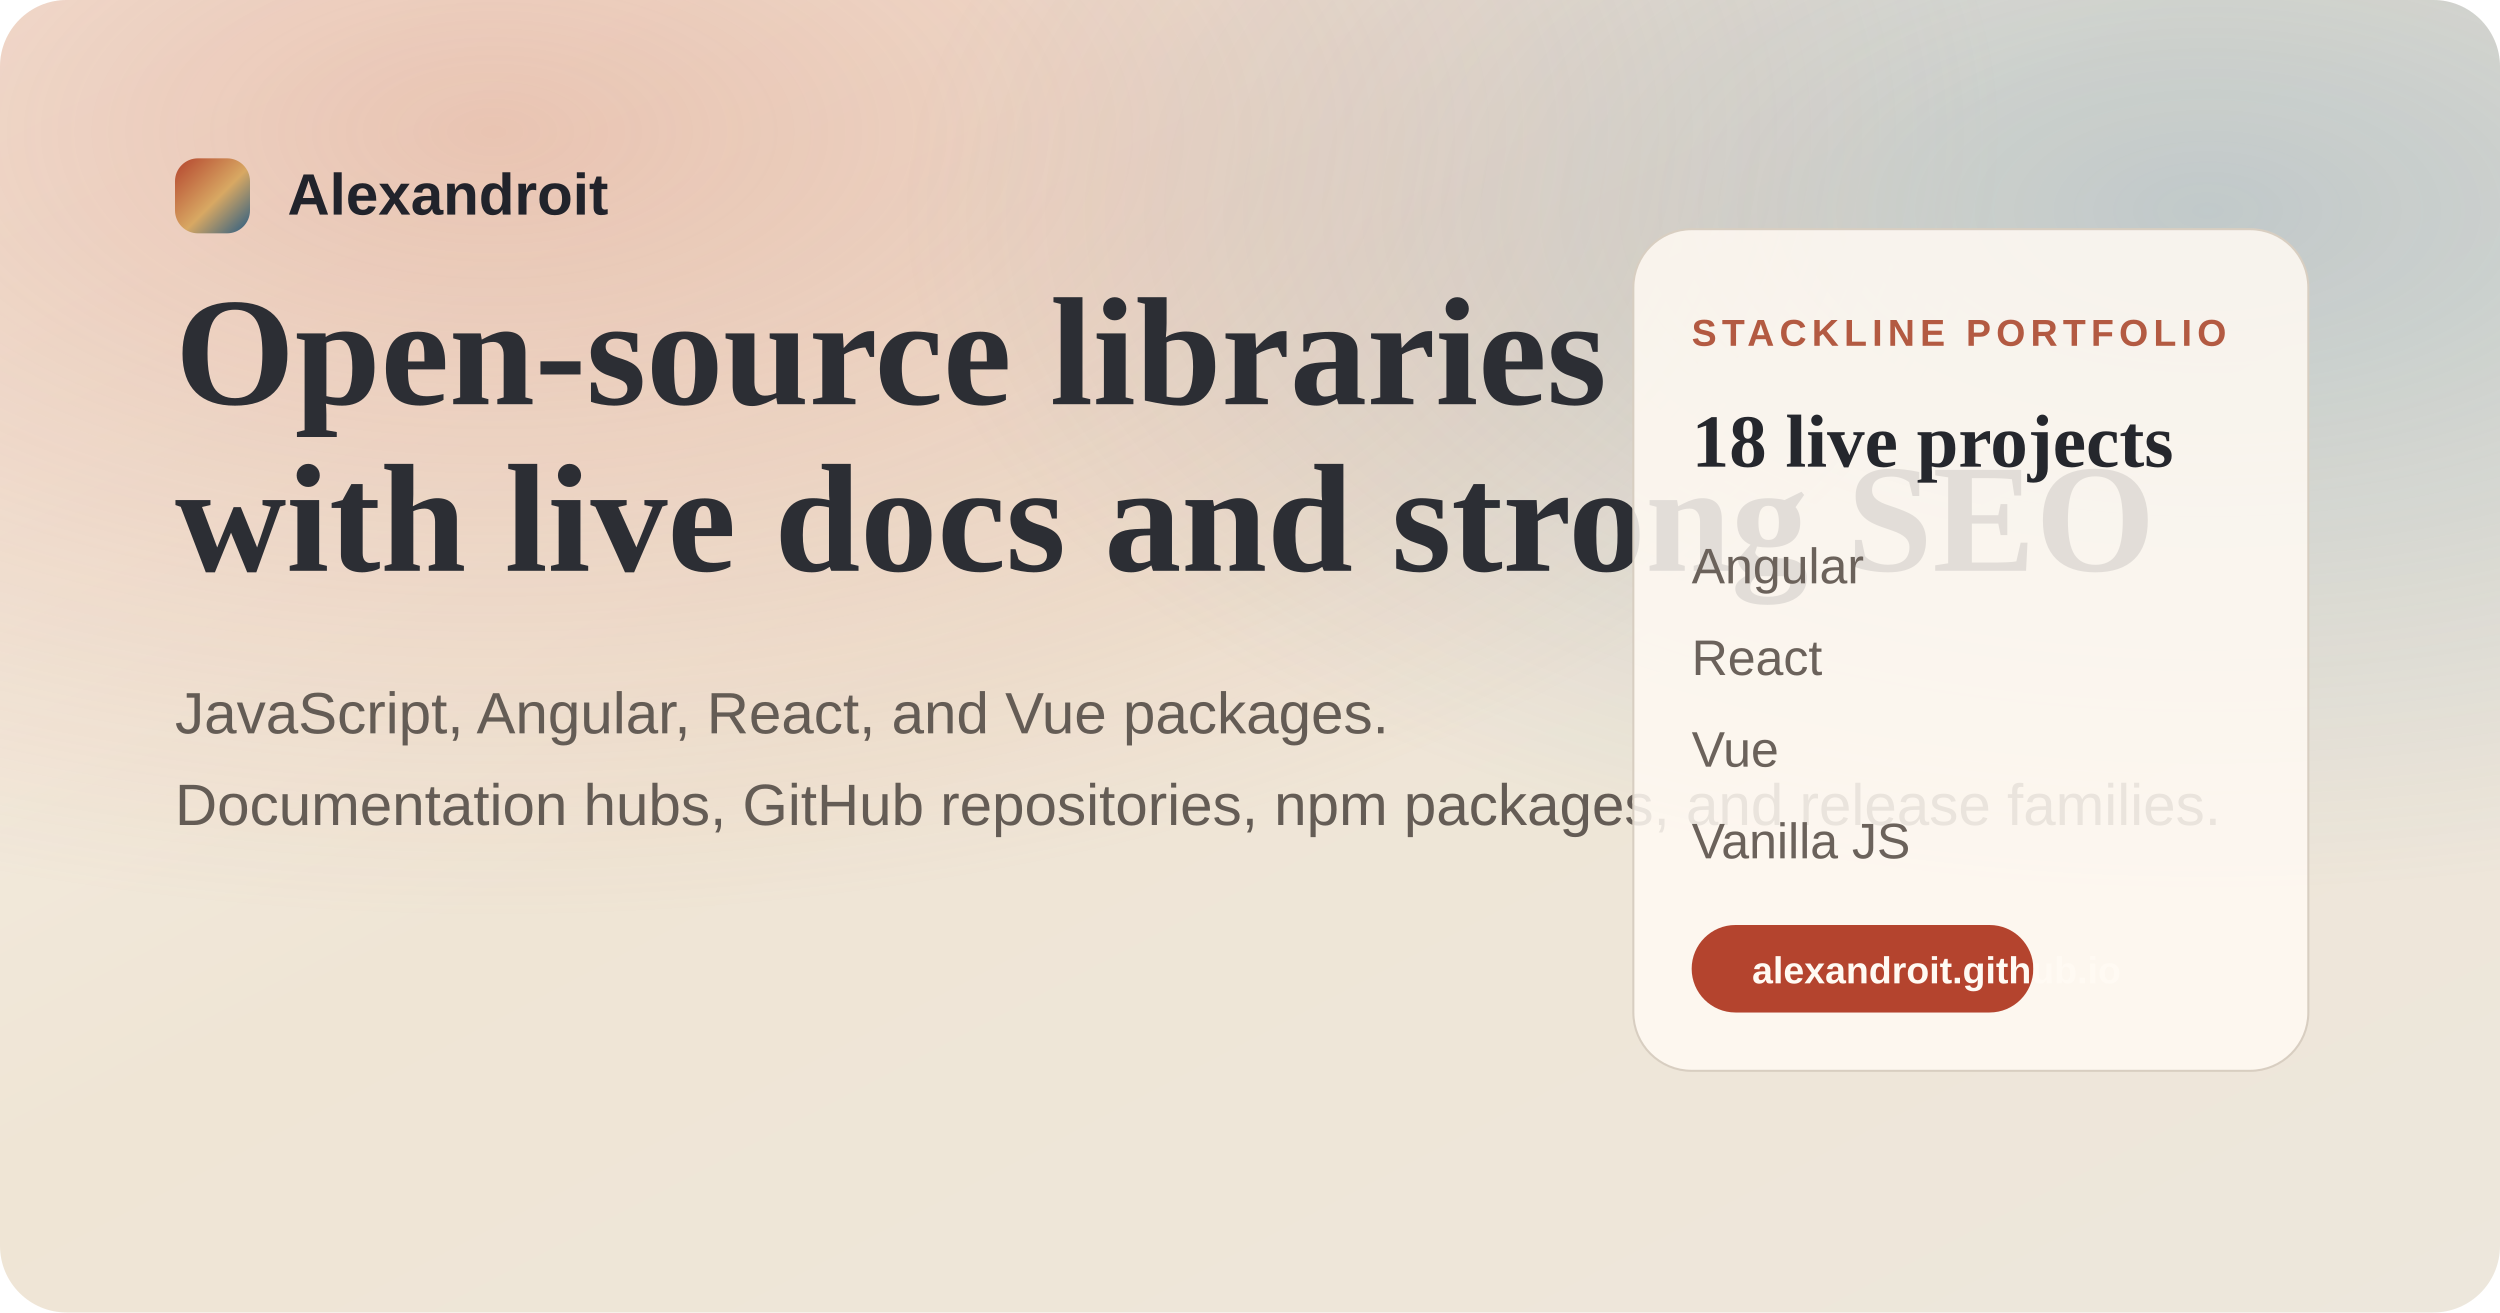
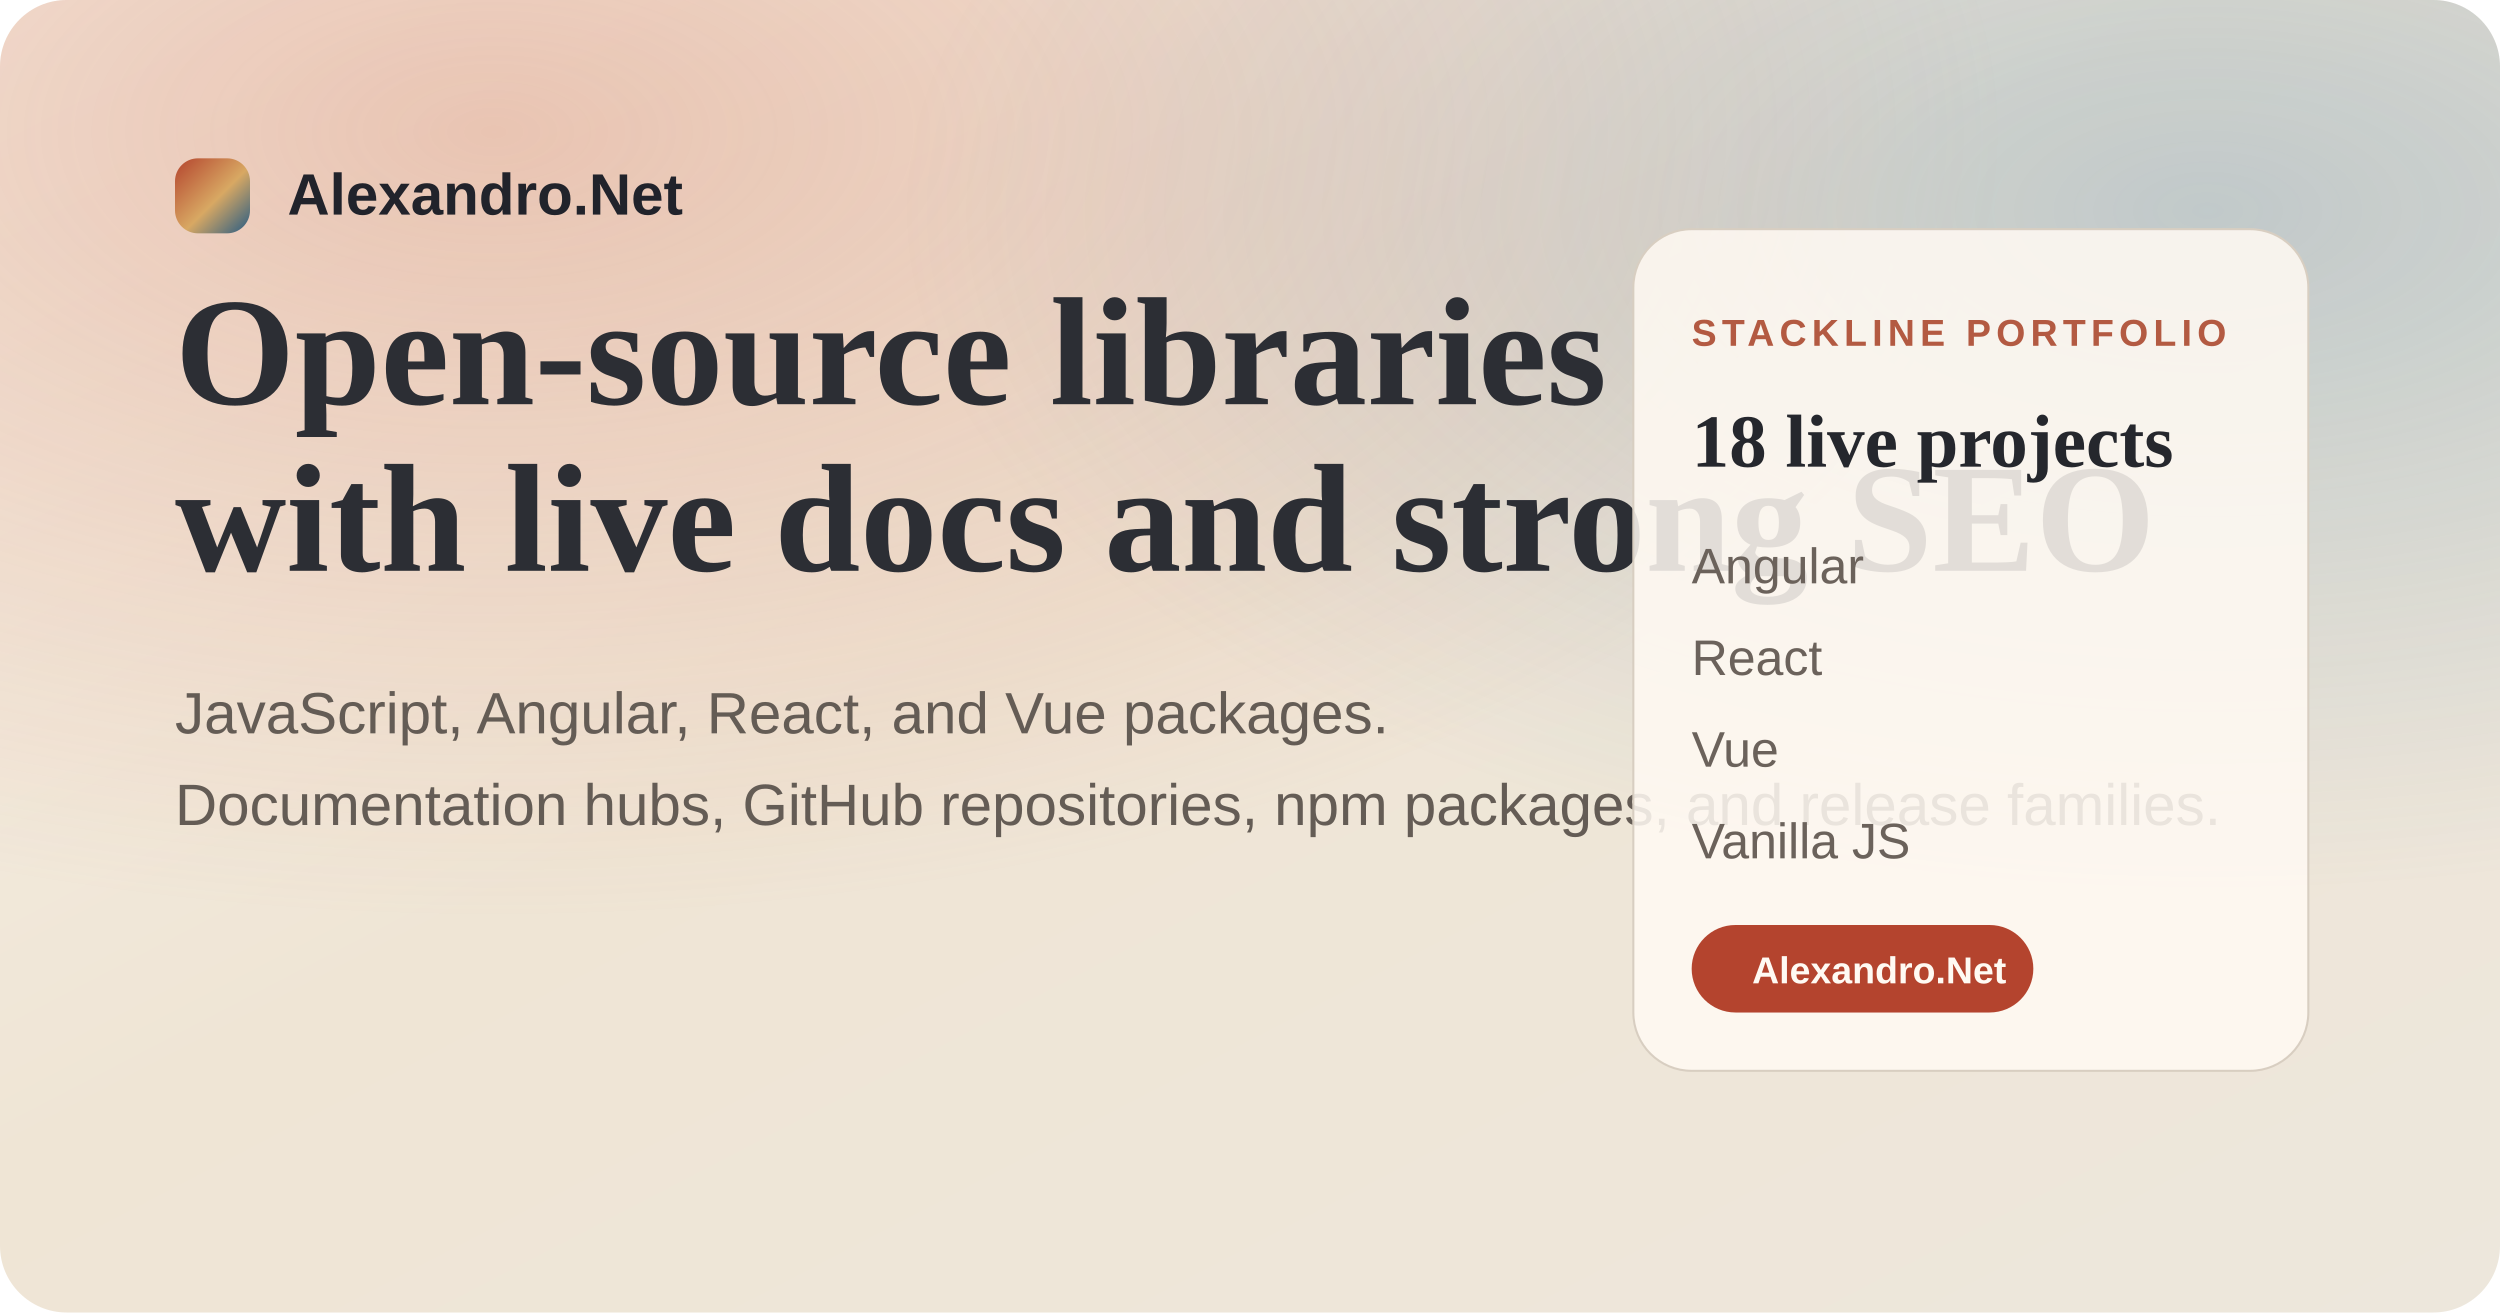
<svg xmlns="http://www.w3.org/2000/svg" viewBox="0 0 1200 630" role="img" aria-labelledby="title desc">
  <defs>
    <linearGradient id="bg" x1="0%" y1="0%" x2="100%" y2="100%">
      <stop offset="0%" stop-color="#f7f1e7" />
      <stop offset="45%" stop-color="#efe5d5" />
      <stop offset="100%" stop-color="#ede7dc" />
    </linearGradient>
    <radialGradient id="warm" cx="20%" cy="10%" r="60%">
      <stop offset="0%" stop-color="#d4795d" stop-opacity=".35" />
      <stop offset="100%" stop-color="#d4795d" stop-opacity="0" />
    </radialGradient>
    <radialGradient id="cool" cx="88%" cy="16%" r="52%">
      <stop offset="0%" stop-color="#3e7aa8" stop-opacity=".26" />
      <stop offset="100%" stop-color="#3e7aa8" stop-opacity="0" />
    </radialGradient>
    <linearGradient id="mark" x1="0%" y1="0%" x2="100%" y2="100%">
      <stop offset="0%" stop-color="#b4442e" />
      <stop offset="55%" stop-color="#d8a863" />
      <stop offset="100%" stop-color="#265b84" />
    </linearGradient>
  </defs>
  <rect width="1200" height="630" rx="32" fill="url(#bg)" />
  <rect width="1200" height="630" rx="32" fill="url(#warm)" />
  <rect width="1200" height="630" rx="32" fill="url(#cool)" />
  <g transform="translate(84 76)">
    <rect x="0" y="0" width="36" height="36" rx="11" fill="url(#mark)" />
-     <text x="54" y="27" fill="#21232b" font-family="Manrope, Arial, sans-serif" font-size="28" font-weight="800">Alexandroit</text>
+     <text x="54" y="27" fill="#21232b" font-family="Manrope, Arial, sans-serif" font-size="28" font-weight="800">Alexandro.Net</text>
    <text x="0" y="118" fill="#2c2e34" font-family="Georgia, 'Times New Roman', serif" font-size="74" font-weight="700">Open-source libraries</text>
    <text x="0" y="198" fill="#2c2e34" font-family="Georgia, 'Times New Roman', serif" font-size="74" font-weight="700">with live docs and strong SEO</text>
    <text x="0" y="276" fill="#645c55" font-family="Manrope, Arial, sans-serif" font-size="28">
      JavaScript, Angular, React, and Vue packages.
    </text>
    <text x="0" y="320" fill="#645c55" font-family="Manrope, Arial, sans-serif" font-size="28">
      Documentation hubs, GitHub repositories, npm packages, and release families.
    </text>
  </g>
  <g transform="translate(784 110)">
    <rect x="0" y="0" width="324" height="404" rx="28" fill="#fffaf3" fill-opacity=".86" stroke="#d8cec1" />
    <text x="28" y="56" fill="#b35a42" font-family="Manrope, Arial, sans-serif" font-size="18" font-weight="800" letter-spacing="2.5">STACKLINE PORTFOLIO</text>
    <text x="28" y="114" fill="#25272d" font-family="Georgia, 'Times New Roman', serif" font-size="36" font-weight="700">18 live projects</text>
    <text x="28" y="170" fill="#6b625b" font-family="Manrope, Arial, sans-serif" font-size="24">Angular</text>
    <text x="28" y="214" fill="#6b625b" font-family="Manrope, Arial, sans-serif" font-size="24">React</text>
    <text x="28" y="258" fill="#6b625b" font-family="Manrope, Arial, sans-serif" font-size="24">Vue</text>
    <text x="28" y="302" fill="#6b625b" font-family="Manrope, Arial, sans-serif" font-size="24">Vanilla JS</text>
    <rect x="28" y="334" width="164" height="42" rx="21" fill="#b4442e" />
-     <text x="57" y="362" fill="#fffaf3" font-family="Manrope, Arial, sans-serif" font-size="18" font-weight="800">alexandroit.github.io</text>
+     <text x="57" y="362" fill="#fffaf3" font-family="Manrope, Arial, sans-serif" font-size="18" font-weight="800">Alexandro.Net</text>
  </g>
</svg>
